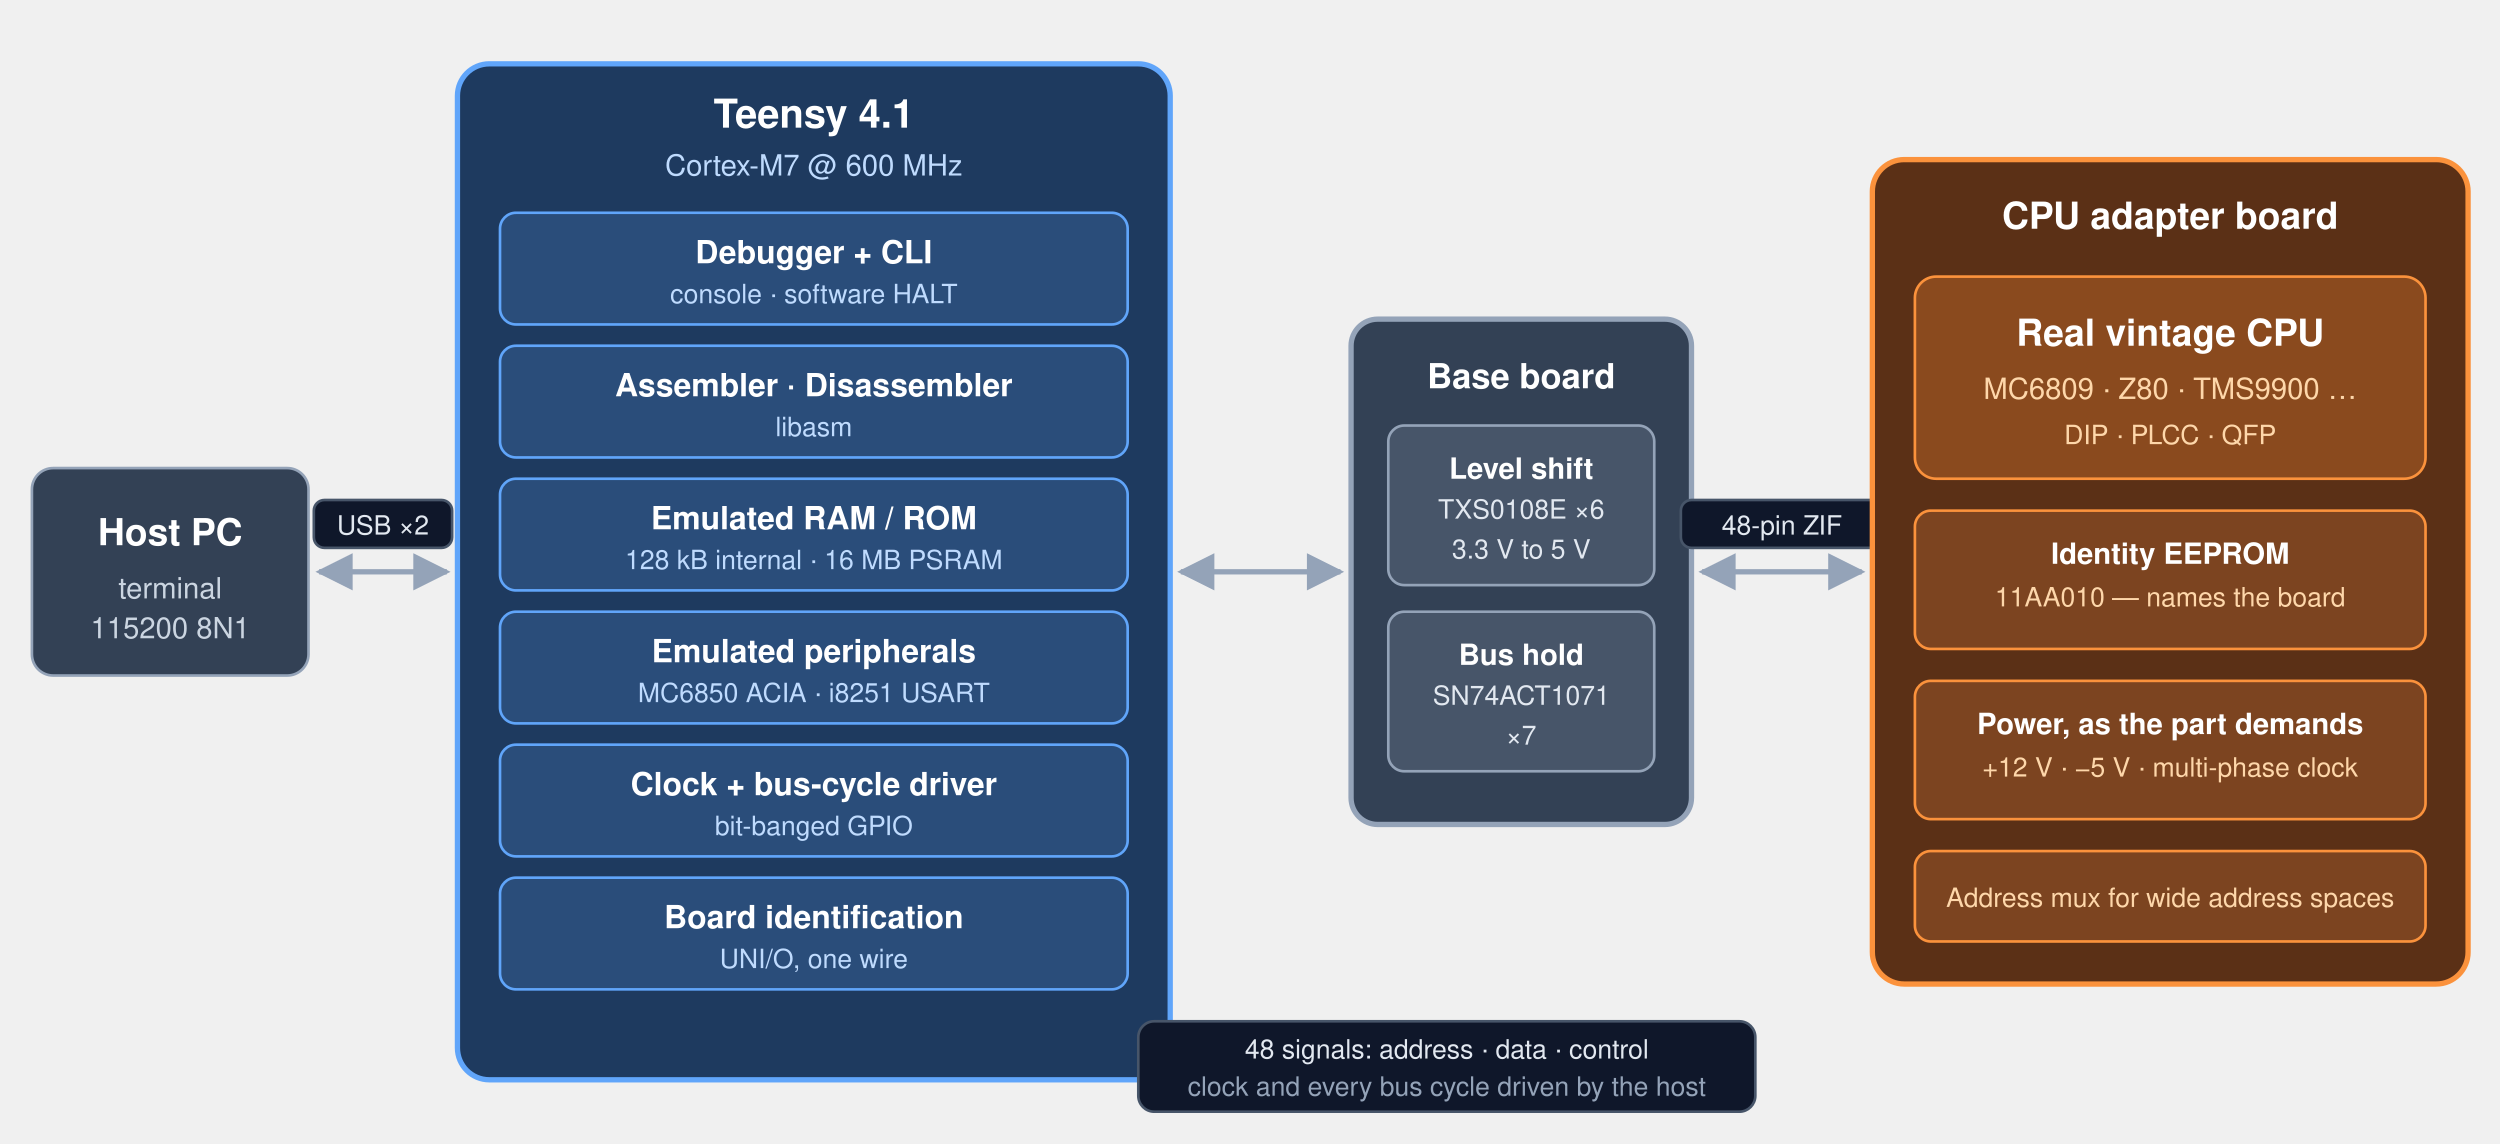
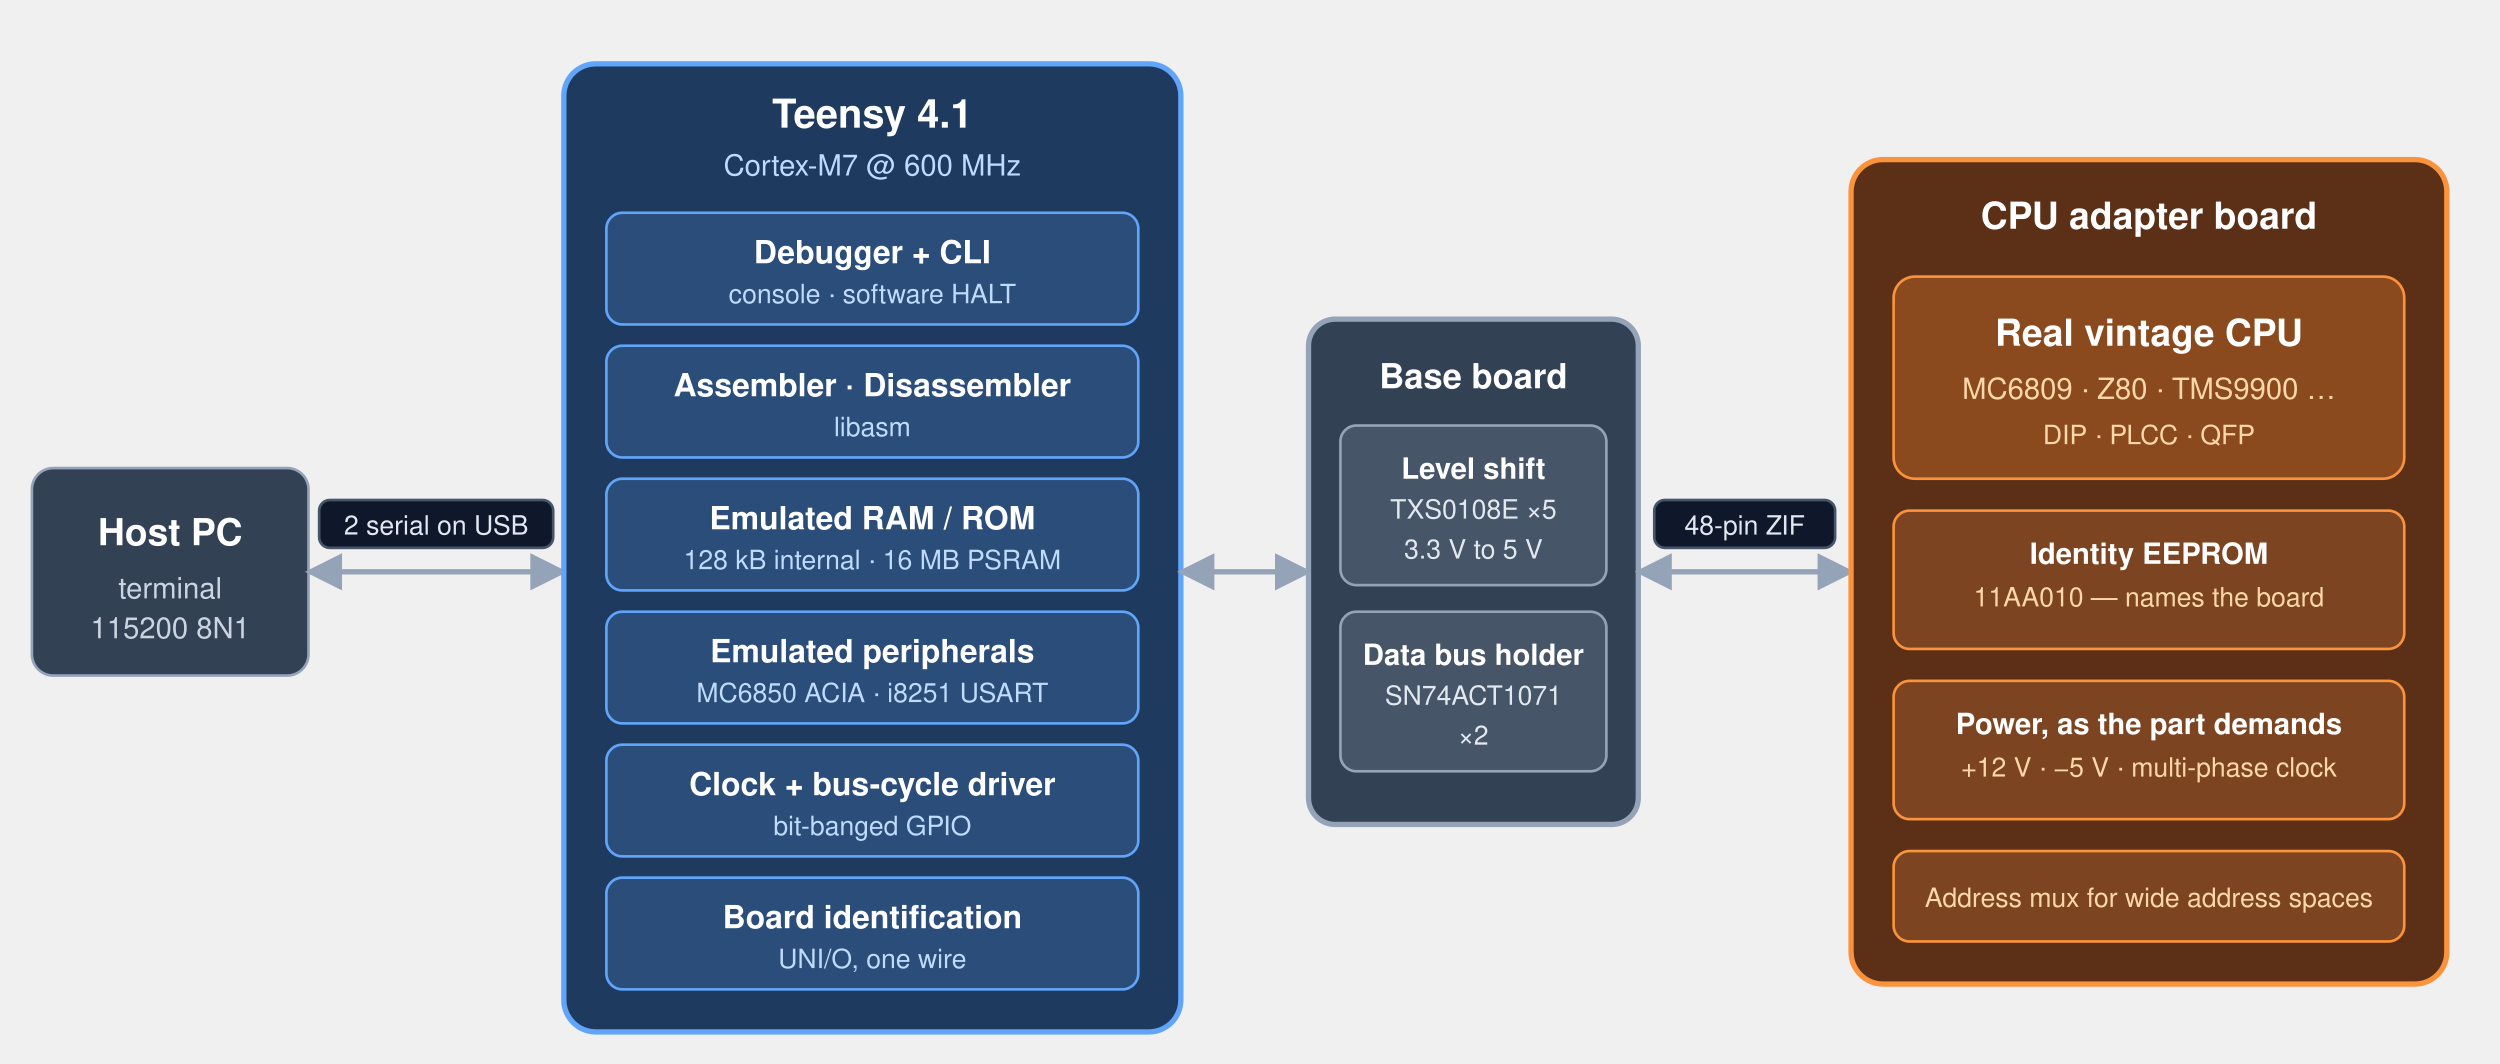
- <svg xmlns="http://www.w3.org/2000/svg" viewBox="0 0 940 430" width="940" height="430" font-family="ui-sans-serif, -apple-system, Segoe UI, Helvetica, Arial, sans-serif" role="img" aria-label="Bionic hardware architecture: a host PC drives a Teensy 4.1 which generates the clock and every bus cycle for a real vintage CPU through level shifters and a 48-pin ZIF socket.">
+ <svg xmlns="http://www.w3.org/2000/svg" viewBox="0 0 940 400" width="940" height="400" font-family="ui-sans-serif, -apple-system, Segoe UI, Helvetica, Arial, sans-serif" role="img" aria-label="Bionic hardware architecture: a host PC drives a Teensy 4.1 which generates the clock and every bus cycle for a real vintage CPU through level shifters and a 48-pin ZIF socket.">
  <defs>
    <marker id="a" viewBox="0 0 10 10" refX="9" refY="5" markerWidth="7" markerHeight="7" orient="auto-start-reverse">
      <path d="M0,0 L10,5 L0,10 z" fill="#94a3b8" />
    </marker>
  </defs>
  <rect x="12" y="176" width="104" height="78" rx="8" fill="#334155" stroke="#94a3b8" />
  <text x="64" y="205" text-anchor="middle" fill="#fff" font-size="14" font-weight="600">Host PC</text>
  <text x="64" y="225" text-anchor="middle" fill="#cbd5e1" font-size="11">terminal</text>
  <text x="64" y="240" text-anchor="middle" fill="#cbd5e1" font-size="11">115200 8N1</text>
-   <path d="M120,215 L168,215" stroke="#94a3b8" stroke-width="2" marker-end="url(#a)" marker-start="url(#a)" />
-   <rect x="118" y="188" width="52" height="18" rx="4" fill="#0f172a" stroke="#475569" />
-   <text x="144" y="201" text-anchor="middle" fill="#e2e8f0" font-size="10">USB ×2</text>
-   <rect x="172" y="24" width="268" height="382" rx="12" fill="#1e3a5f" stroke="#60a5fa" stroke-width="2" />
-   <text x="306" y="48" text-anchor="middle" fill="#fff" font-size="15" font-weight="700">Teensy 4.1</text>
-   <text x="306" y="66" text-anchor="middle" fill="#bfdbfe" font-size="11">Cortex-M7 @ 600 MHz</text>
-   <rect x="188" y="80" width="236" height="42" rx="6" fill="#2a4d7a" stroke="#60a5fa" />
-   <text x="306" y="99" text-anchor="middle" fill="#fff" font-size="12" font-weight="600">Debugger + CLI</text>
-   <text x="306" y="114" text-anchor="middle" fill="#bfdbfe" font-size="10">console · software HALT</text>
-   <rect x="188" y="130" width="236" height="42" rx="6" fill="#2a4d7a" stroke="#60a5fa" />
-   <text x="306" y="149" text-anchor="middle" fill="#fff" font-size="12" font-weight="600">Assembler · Disassembler</text>
-   <text x="306" y="164" text-anchor="middle" fill="#bfdbfe" font-size="10">libasm</text>
-   <rect x="188" y="180" width="236" height="42" rx="6" fill="#2a4d7a" stroke="#60a5fa" />
-   <text x="306" y="199" text-anchor="middle" fill="#fff" font-size="12" font-weight="600">Emulated RAM / ROM</text>
-   <text x="306" y="214" text-anchor="middle" fill="#bfdbfe" font-size="10">128 kB internal · 16 MB PSRAM</text>
-   <rect x="188" y="230" width="236" height="42" rx="6" fill="#2a4d7a" stroke="#60a5fa" />
-   <text x="306" y="249" text-anchor="middle" fill="#fff" font-size="12" font-weight="600">Emulated peripherals</text>
-   <text x="306" y="264" text-anchor="middle" fill="#bfdbfe" font-size="10">MC6850 ACIA · i8251 USART</text>
-   <rect x="188" y="280" width="236" height="42" rx="6" fill="#2a4d7a" stroke="#60a5fa" />
-   <text x="306" y="299" text-anchor="middle" fill="#fff" font-size="12" font-weight="600">Clock + bus-cycle driver</text>
-   <text x="306" y="314" text-anchor="middle" fill="#bfdbfe" font-size="10">bit-banged GPIO</text>
-   <rect x="188" y="330" width="236" height="42" rx="6" fill="#2a4d7a" stroke="#60a5fa" />
-   <text x="306" y="349" text-anchor="middle" fill="#fff" font-size="12" font-weight="600">Board identification</text>
-   <text x="306" y="364" text-anchor="middle" fill="#bfdbfe" font-size="10">UNI/O, one wire</text>
-   <path d="M444,215 L504,215" stroke="#94a3b8" stroke-width="2" marker-end="url(#a)" marker-start="url(#a)" />
-   <rect x="508" y="120" width="128" height="190" rx="10" fill="#334155" stroke="#94a3b8" stroke-width="2" />
-   <text x="572" y="146" text-anchor="middle" fill="#fff" font-size="13" font-weight="700">Base board</text>
-   <rect x="522" y="160" width="100" height="60" rx="6" fill="#475569" stroke="#94a3b8" />
-   <text x="572" y="180" text-anchor="middle" fill="#fff" font-size="11" font-weight="600">Level shift</text>
-   <text x="572" y="195" text-anchor="middle" fill="#e2e8f0" font-size="10">TXS0108E ×6</text>
-   <text x="572" y="210" text-anchor="middle" fill="#e2e8f0" font-size="10">3.3 V to 5 V</text>
-   <rect x="522" y="230" width="100" height="60" rx="6" fill="#475569" stroke="#94a3b8" />
-   <text x="572" y="250" text-anchor="middle" fill="#fff" font-size="11" font-weight="600">Bus hold</text>
-   <text x="572" y="265" text-anchor="middle" fill="#e2e8f0" font-size="10">SN74ACT1071</text>
-   <text x="572" y="280" text-anchor="middle" fill="#e2e8f0" font-size="10">×7</text>
-   <path d="M640,215 L700,215" stroke="#94a3b8" stroke-width="2" marker-end="url(#a)" marker-start="url(#a)" />
-   <rect x="632" y="188" width="76" height="18" rx="4" fill="#0f172a" stroke="#475569" />
-   <text x="670" y="201" text-anchor="middle" fill="#e2e8f0" font-size="10">48-pin ZIF</text>
-   <rect x="704" y="60" width="224" height="310" rx="12" fill="#5b3016" stroke="#fb923c" stroke-width="2" />
-   <text x="816" y="86" text-anchor="middle" fill="#fff" font-size="14" font-weight="700">CPU adapter board</text>
-   <rect x="720" y="104" width="192" height="76" rx="8" fill="#8a4a1e" stroke="#fb923c" />
-   <text x="816" y="130" text-anchor="middle" fill="#fff" font-size="14" font-weight="700">Real vintage CPU</text>
-   <text x="816" y="150" text-anchor="middle" fill="#fed7aa" font-size="11">MC6809 · Z80 · TMS9900 …</text>
-   <text x="816" y="167" text-anchor="middle" fill="#fed7aa" font-size="10">DIP · PLCC · QFP</text>
-   <rect x="720" y="192" width="192" height="52" rx="6" fill="#7c4420" stroke="#fb923c" />
-   <text x="816" y="212" text-anchor="middle" fill="#fff" font-size="11" font-weight="600">Identity EEPROM</text>
-   <text x="816" y="228" text-anchor="middle" fill="#fed7aa" font-size="10">11AA010 — names the board</text>
-   <rect x="720" y="256" width="192" height="52" rx="6" fill="#7c4420" stroke="#fb923c" />
-   <text x="816" y="276" text-anchor="middle" fill="#fff" font-size="11" font-weight="600">Power, as the part demands</text>
-   <text x="816" y="292" text-anchor="middle" fill="#fed7aa" font-size="10">+12 V · −5 V · multi-phase clock</text>
-   <rect x="720" y="320" width="192" height="34" rx="6" fill="#7c4420" stroke="#fb923c" />
-   <text x="816" y="341" text-anchor="middle" fill="#fed7aa" font-size="10">Address mux for wide address spaces</text>
-   <rect x="428" y="384" width="232" height="34" rx="6" fill="#0f172a" stroke="#475569" />
-   <text x="544" y="398" text-anchor="middle" fill="#e2e8f0" font-size="10">48 signals: address · data · control</text>
-   <text x="544" y="412" text-anchor="middle" fill="#94a3b8" font-size="10">clock and every bus cycle driven by the host</text>
+   <path d="M116,215 L212,215" stroke="#94a3b8" stroke-width="2" marker-end="url(#a)" marker-start="url(#a)" />
+   <rect x="120" y="188" width="88" height="18" rx="4" fill="#0f172a" stroke="#475569" />
+   <text x="164" y="201" text-anchor="middle" fill="#e2e8f0" font-size="10">2 serial on USB</text>
+   <rect x="212" y="24" width="232" height="364" rx="12" fill="#1e3a5f" stroke="#60a5fa" stroke-width="2" />
+   <text x="328" y="48" text-anchor="middle" fill="#fff" font-size="15" font-weight="700">Teensy 4.1</text>
+   <text x="328" y="66" text-anchor="middle" fill="#bfdbfe" font-size="11">Cortex-M7 @ 600 MHz</text>
+   <rect x="228" y="80" width="200" height="42" rx="6" fill="#2a4d7a" stroke="#60a5fa" />
+   <text x="328" y="99" text-anchor="middle" fill="#fff" font-size="12" font-weight="600">Debugger + CLI</text>
+   <text x="328" y="114" text-anchor="middle" fill="#bfdbfe" font-size="10">console · software HALT</text>
+   <rect x="228" y="130" width="200" height="42" rx="6" fill="#2a4d7a" stroke="#60a5fa" />
+   <text x="328" y="149" text-anchor="middle" fill="#fff" font-size="12" font-weight="600">Assembler · Disassembler</text>
+   <text x="328" y="164" text-anchor="middle" fill="#bfdbfe" font-size="10">libasm</text>
+   <rect x="228" y="180" width="200" height="42" rx="6" fill="#2a4d7a" stroke="#60a5fa" />
+   <text x="328" y="199" text-anchor="middle" fill="#fff" font-size="12" font-weight="600">Emulated RAM / ROM</text>
+   <text x="328" y="214" text-anchor="middle" fill="#bfdbfe" font-size="10">128 kB internal · 16 MB PSRAM</text>
+   <rect x="228" y="230" width="200" height="42" rx="6" fill="#2a4d7a" stroke="#60a5fa" />
+   <text x="328" y="249" text-anchor="middle" fill="#fff" font-size="12" font-weight="600">Emulated peripherals</text>
+   <text x="328" y="264" text-anchor="middle" fill="#bfdbfe" font-size="10">MC6850 ACIA · i8251 USART</text>
+   <rect x="228" y="280" width="200" height="42" rx="6" fill="#2a4d7a" stroke="#60a5fa" />
+   <text x="328" y="299" text-anchor="middle" fill="#fff" font-size="12" font-weight="600">Clock + bus-cycle driver</text>
+   <text x="328" y="314" text-anchor="middle" fill="#bfdbfe" font-size="10">bit-banged GPIO</text>
+   <rect x="228" y="330" width="200" height="42" rx="6" fill="#2a4d7a" stroke="#60a5fa" />
+   <text x="328" y="349" text-anchor="middle" fill="#fff" font-size="12" font-weight="600">Board identification</text>
+   <text x="328" y="364" text-anchor="middle" fill="#bfdbfe" font-size="10">UNI/O, one wire</text>
+   <path d="M444,215 L492,215" stroke="#94a3b8" stroke-width="2" marker-end="url(#a)" marker-start="url(#a)" />
+   <rect x="492" y="120" width="124" height="190" rx="10" fill="#334155" stroke="#94a3b8" stroke-width="2" />
+   <text x="554" y="146" text-anchor="middle" fill="#fff" font-size="13" font-weight="700">Base board</text>
+   <rect x="504" y="160" width="100" height="60" rx="6" fill="#475569" stroke="#94a3b8" />
+   <text x="554" y="180" text-anchor="middle" fill="#fff" font-size="11" font-weight="600">Level shift</text>
+   <text x="554" y="195" text-anchor="middle" fill="#e2e8f0" font-size="10">TXS0108E ×5</text>
+   <text x="554" y="210" text-anchor="middle" fill="#e2e8f0" font-size="10">3.3 V to 5 V</text>
+   <rect x="504" y="230" width="100" height="60" rx="6" fill="#475569" stroke="#94a3b8" />
+   <text x="554" y="250" text-anchor="middle" fill="#fff" font-size="11" font-weight="600">Data bus holder</text>
+   <text x="554" y="265" text-anchor="middle" fill="#e2e8f0" font-size="10">SN74ACT1071</text>
+   <text x="554" y="280" text-anchor="middle" fill="#e2e8f0" font-size="10">×2</text>
+   <path d="M616,215 L696,215" stroke="#94a3b8" stroke-width="2" marker-end="url(#a)" marker-start="url(#a)" />
+   <rect x="622" y="188" width="68" height="18" rx="4" fill="#0f172a" stroke="#475569" />
+   <text x="656" y="201" text-anchor="middle" fill="#e2e8f0" font-size="10">48-pin ZIF</text>
+   <rect x="696" y="60" width="224" height="310" rx="12" fill="#5b3016" stroke="#fb923c" stroke-width="2" />
+   <text x="808" y="86" text-anchor="middle" fill="#fff" font-size="14" font-weight="700">CPU adapter board</text>
+   <rect x="712" y="104" width="192" height="76" rx="8" fill="#8a4a1e" stroke="#fb923c" />
+   <text x="808" y="130" text-anchor="middle" fill="#fff" font-size="14" font-weight="700">Real vintage CPU</text>
+   <text x="808" y="150" text-anchor="middle" fill="#fed7aa" font-size="11">MC6809 · Z80 · TMS9900 …</text>
+   <text x="808" y="167" text-anchor="middle" fill="#fed7aa" font-size="10">DIP · PLCC · QFP</text>
+   <rect x="712" y="192" width="192" height="52" rx="6" fill="#7c4420" stroke="#fb923c" />
+   <text x="808" y="212" text-anchor="middle" fill="#fff" font-size="11" font-weight="600">Identity EEPROM</text>
+   <text x="808" y="228" text-anchor="middle" fill="#fed7aa" font-size="10">11AA010 — names the board</text>
+   <rect x="712" y="256" width="192" height="52" rx="6" fill="#7c4420" stroke="#fb923c" />
+   <text x="808" y="276" text-anchor="middle" fill="#fff" font-size="11" font-weight="600">Power, as the part demands</text>
+   <text x="808" y="292" text-anchor="middle" fill="#fed7aa" font-size="10">+12 V · −5 V · multi-phase clock</text>
+   <rect x="712" y="320" width="192" height="34" rx="6" fill="#7c4420" stroke="#fb923c" />
+   <text x="808" y="341" text-anchor="middle" fill="#fed7aa" font-size="10">Address mux for wide address spaces</text>
</svg>
